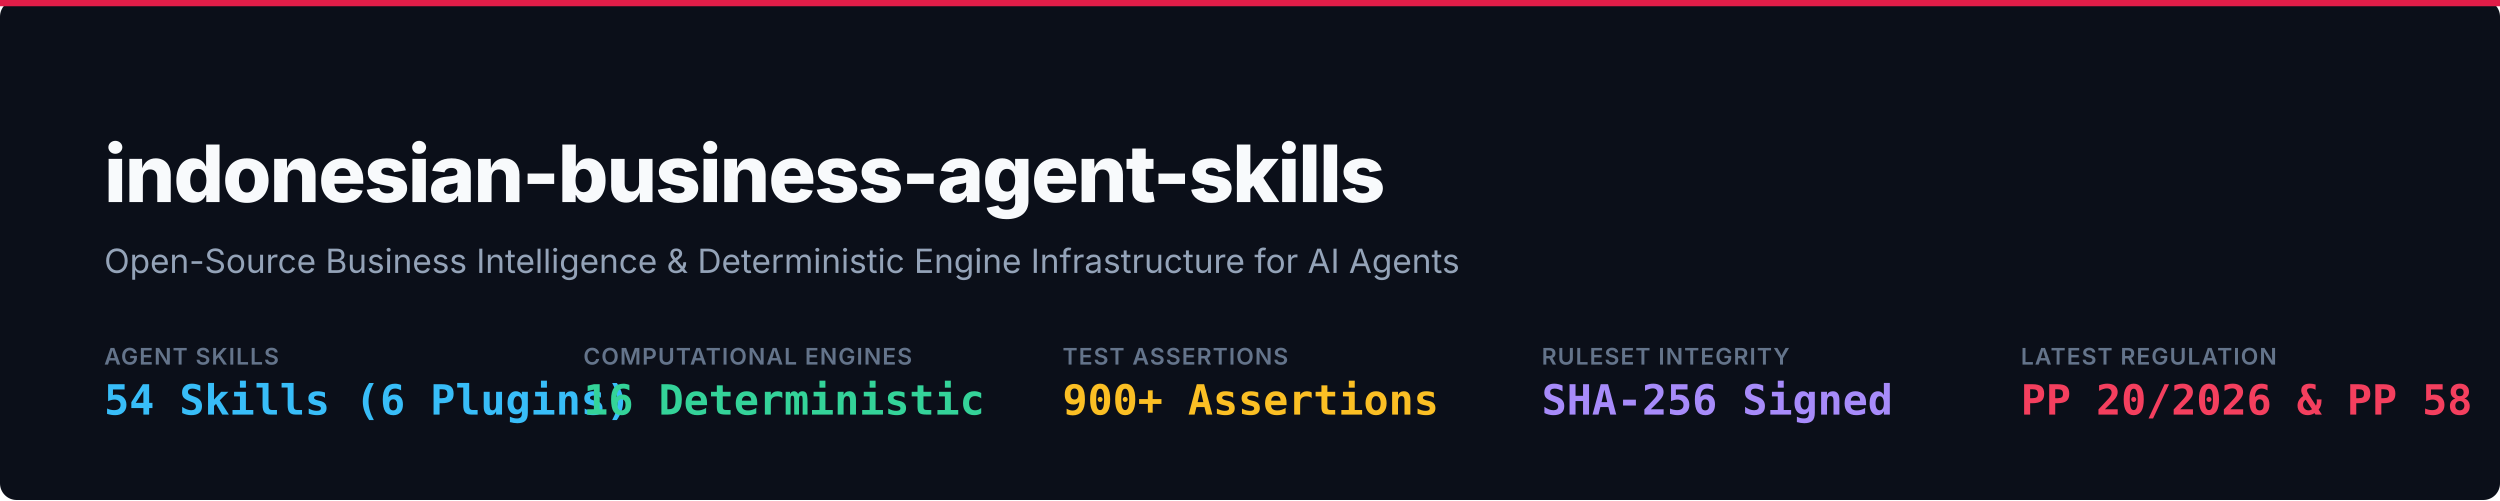
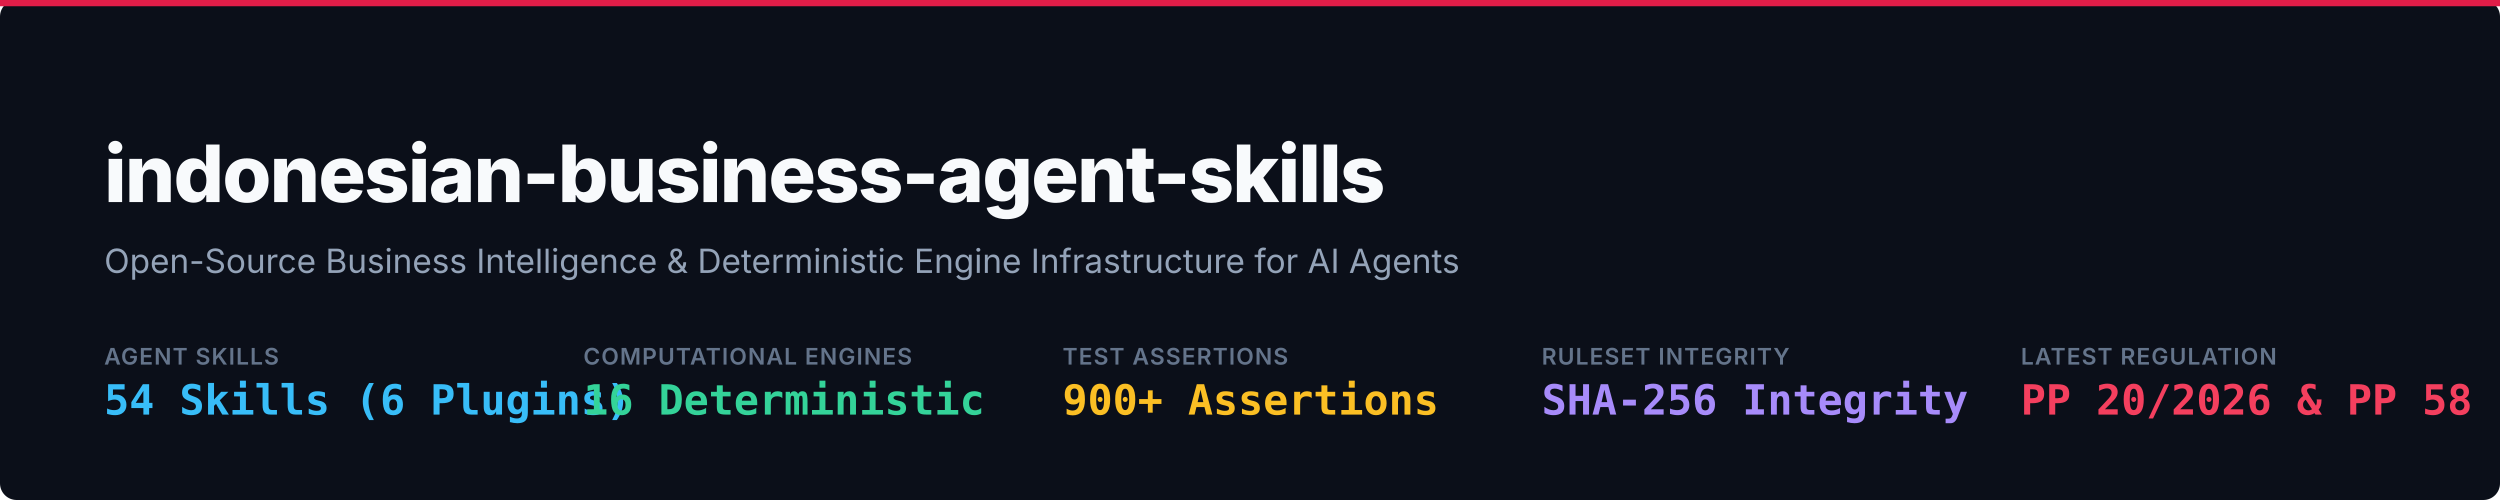
<svg xmlns="http://www.w3.org/2000/svg" viewBox="0 0 1200 240" width="100%" height="100%">
  <rect width="1200" height="240" rx="8" fill="#0B0F19" />
  <rect x="0" y="0" width="1200" height="3" fill="#E11D48" />
  <g transform="translate(50, 65)">
    <text x="0" y="32" font-family="-apple-system, BlinkMacSystemFont, 'Segoe UI', Inter, Helvetica, Arial, sans-serif" font-size="38" font-weight="800" fill="#F8FAFC" letter-spacing="-0.8">
      indonesian-business-agent-skills
    </text>
    <text x="0" y="66" font-family="-apple-system, BlinkMacSystemFont, 'Segoe UI', Inter, Helvetica, Arial, sans-serif" font-size="16" font-weight="400" fill="#94A3B8">
      Open-Source Business Intelligence &amp; Deterministic Engine Infrastructure for AI Agents
    </text>
  </g>
  <g transform="translate(50, 175)">
    <g transform="translate(0, 0)">
      <text x="0" y="0" font-family="-apple-system, BlinkMacSystemFont, 'Segoe UI', sans-serif" font-size="11" font-weight="600" fill="#64748B" letter-spacing="0.5">AGENT SKILLS</text>
      <text x="0" y="24" font-family="ui-monospace, SFMono-Regular, Consolas, monospace" font-size="20" font-weight="700" fill="#38BDF8">54 Skills (6 Plugins)</text>
    </g>
    <g transform="translate(230, 0)">
      <text x="0" y="0" font-family="-apple-system, BlinkMacSystemFont, 'Segoe UI', sans-serif" font-size="11" font-weight="600" fill="#64748B" letter-spacing="0.5">COMPUTATIONAL ENGINES</text>
      <text x="0" y="24" font-family="ui-monospace, SFMono-Regular, Consolas, monospace" font-size="20" font-weight="700" fill="#34D399">16 Deterministic</text>
    </g>
    <g transform="translate(460, 0)">
      <text x="0" y="0" font-family="-apple-system, BlinkMacSystemFont, 'Segoe UI', sans-serif" font-size="11" font-weight="600" fill="#64748B" letter-spacing="0.5">TEST ASSERTIONS</text>
      <text x="0" y="24" font-family="ui-monospace, SFMono-Regular, Consolas, monospace" font-size="20" font-weight="700" fill="#FBBF24">900+ Assertions</text>
    </g>
    <g transform="translate(690, 0)">
      <text x="0" y="0" font-family="-apple-system, BlinkMacSystemFont, 'Segoe UI', sans-serif" font-size="11" font-weight="600" fill="#64748B" letter-spacing="0.5">RULESET INTEGRITY</text>
-       <text x="0" y="24" font-family="ui-monospace, SFMono-Regular, Consolas, monospace" font-size="20" font-weight="700" fill="#A78BFA">SHA-256 Signed</text>
+       <text x="0" y="24" font-family="ui-monospace, SFMono-Regular, Consolas, monospace" font-size="20" font-weight="700" fill="#A78BFA">SHA-256 Integrity</text>
    </g>
    <g transform="translate(920, 0)">
      <text x="0" y="0" font-family="-apple-system, BlinkMacSystemFont, 'Segoe UI', sans-serif" font-size="11" font-weight="600" fill="#64748B" letter-spacing="0.5">LATEST REGULATION</text>
      <text x="0" y="24" font-family="ui-monospace, SFMono-Regular, Consolas, monospace" font-size="20" font-weight="700" fill="#F43F5E">PP 20/2026 &amp; PP 58</text>
    </g>
  </g>
</svg>
